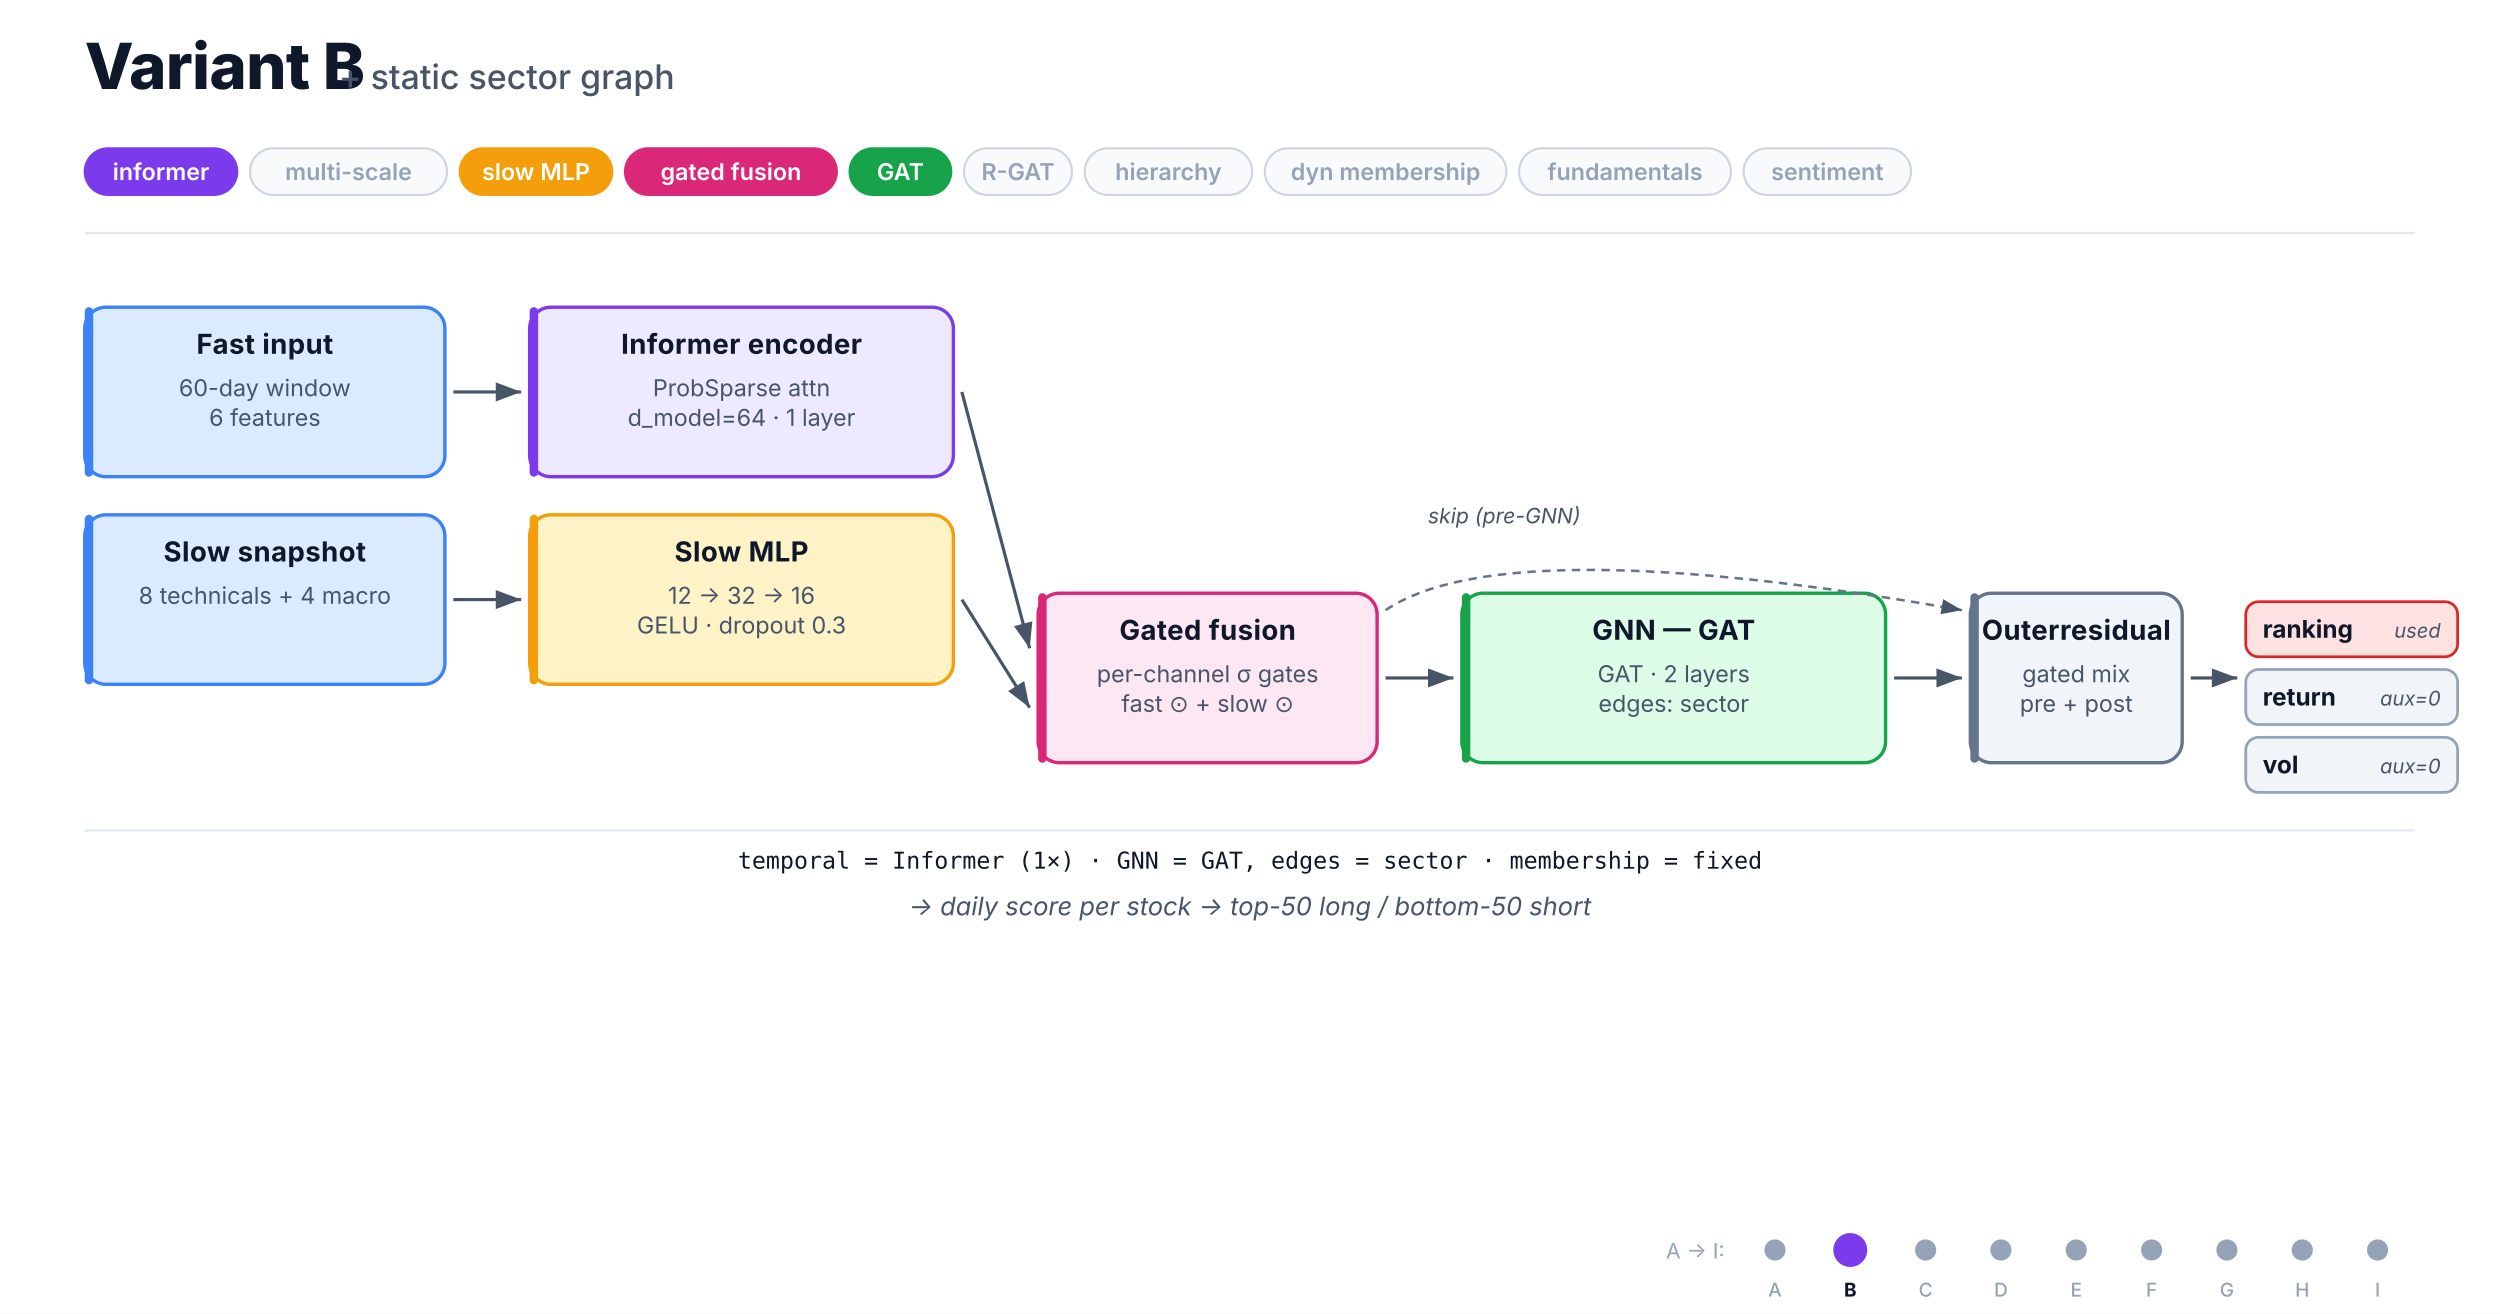
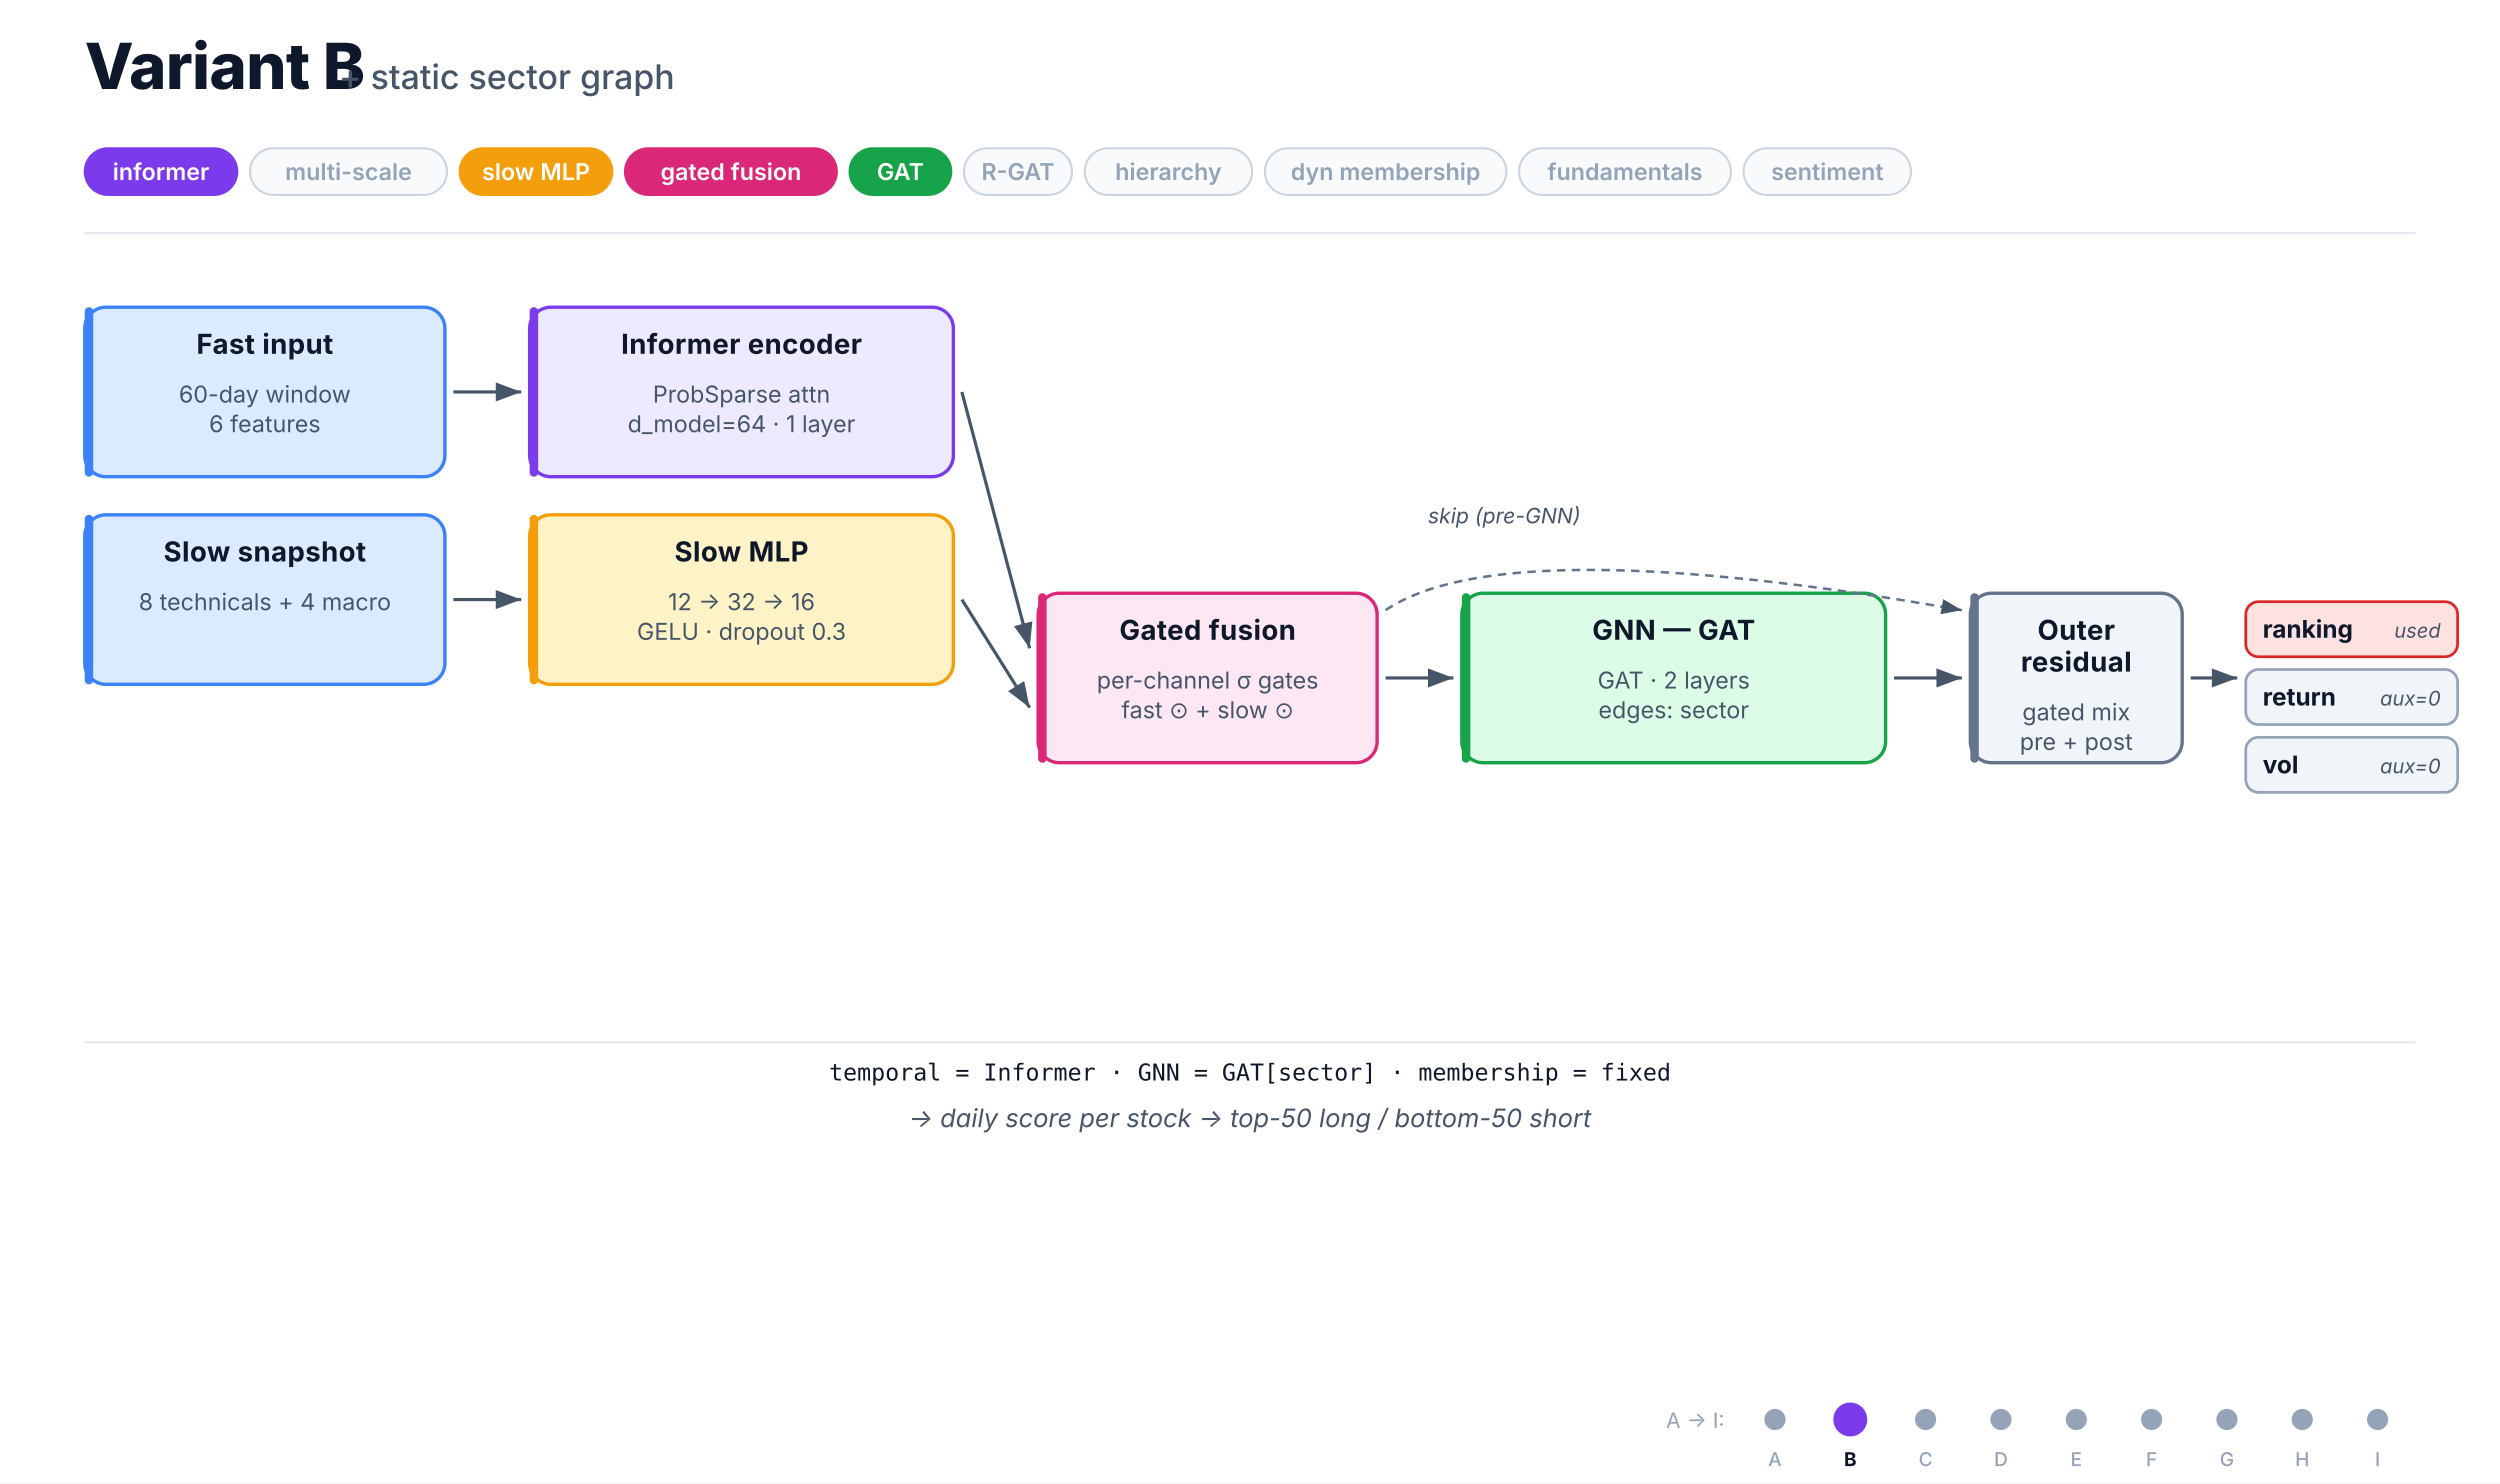
- <svg xmlns="http://www.w3.org/2000/svg" viewBox="0 0 1180 620" width="1180" height="620" role="img" aria-label="constellation-quant variant B: + static sector graph">
+ <svg xmlns="http://www.w3.org/2000/svg" viewBox="0 0 1180 700" width="1180" height="700" role="img" aria-label="constellation-quant variant B: + static sector graph">
  <defs>
    <marker id="arrow" markerWidth="10" markerHeight="10" refX="8" refY="3" orient="auto" markerUnits="strokeWidth">
      <path d="M0,0 L0,6 L8,3 z" fill="#475569" />
    </marker>
  </defs>
  <rect width="100%" height="100%" fill="#FFFFFF" />
  <text x="40" y="42" font-family="Inter, system-ui, sans-serif" font-size="30" font-weight="800" fill="#0F172A" letter-spacing="-0.3">Variant B</text>
  <text x="160" y="42" font-family="Inter, system-ui, sans-serif" font-size="16" fill="#475569" font-weight="500">+ static sector graph</text>
  <rect x="40" y="70" width="72" height="22" rx="11" ry="11" fill="#7C3AED" stroke="#7C3AED" stroke-width="1" />
  <text x="76.0" y="85" text-anchor="middle" font-family="Inter, system-ui, sans-serif" font-size="11" font-weight="600" fill="white">informer</text>
  <rect x="118" y="70" width="93" height="22" rx="11" ry="11" fill="#F8FAFC" stroke="#CBD5E1" stroke-width="1" />
  <text x="164.5" y="85" text-anchor="middle" font-family="Inter, system-ui, sans-serif" font-size="11" font-weight="600" fill="#94A3B8">multi-scale</text>
  <rect x="217" y="70" width="72" height="22" rx="11" ry="11" fill="#F59E0B" stroke="#F59E0B" stroke-width="1" />
  <text x="253.0" y="85" text-anchor="middle" font-family="Inter, system-ui, sans-serif" font-size="11" font-weight="600" fill="white">slow MLP</text>
  <rect x="295" y="70" width="100" height="22" rx="11" ry="11" fill="#DB2777" stroke="#DB2777" stroke-width="1" />
  <text x="345.0" y="85" text-anchor="middle" font-family="Inter, system-ui, sans-serif" font-size="11" font-weight="600" fill="white">gated fusion</text>
  <rect x="401" y="70" width="48" height="22" rx="11" ry="11" fill="#16A34A" stroke="#16A34A" stroke-width="1" />
  <text x="425.0" y="85" text-anchor="middle" font-family="Inter, system-ui, sans-serif" font-size="11" font-weight="600" fill="white">GAT</text>
  <rect x="455" y="70" width="51" height="22" rx="11" ry="11" fill="#F8FAFC" stroke="#CBD5E1" stroke-width="1" />
  <text x="480.5" y="85" text-anchor="middle" font-family="Inter, system-ui, sans-serif" font-size="11" font-weight="600" fill="#94A3B8">R-GAT</text>
  <rect x="512" y="70" width="79" height="22" rx="11" ry="11" fill="#F8FAFC" stroke="#CBD5E1" stroke-width="1" />
  <text x="551.5" y="85" text-anchor="middle" font-family="Inter, system-ui, sans-serif" font-size="11" font-weight="600" fill="#94A3B8">hierarchy</text>
  <rect x="597" y="70" width="114" height="22" rx="11" ry="11" fill="#F8FAFC" stroke="#CBD5E1" stroke-width="1" />
  <text x="654.0" y="85" text-anchor="middle" font-family="Inter, system-ui, sans-serif" font-size="11" font-weight="600" fill="#94A3B8">dyn membership</text>
  <rect x="717" y="70" width="100" height="22" rx="11" ry="11" fill="#F8FAFC" stroke="#CBD5E1" stroke-width="1" />
  <text x="767.0" y="85" text-anchor="middle" font-family="Inter, system-ui, sans-serif" font-size="11" font-weight="600" fill="#94A3B8">fundamentals</text>
  <rect x="823" y="70" width="79" height="22" rx="11" ry="11" fill="#F8FAFC" stroke="#CBD5E1" stroke-width="1" />
  <text x="862.5" y="85" text-anchor="middle" font-family="Inter, system-ui, sans-serif" font-size="11" font-weight="600" fill="#94A3B8">sentiment</text>
  <line x1="40" y1="110" x2="1140" y2="110" stroke="#E2E8F0" stroke-width="1" />
  <rect x="40" y="145" width="170" height="80" rx="10" ry="10" fill="#DBEAFE" stroke="#3B82F6" stroke-width="1.6" />
  <rect x="40" y="145" width="4" height="80" rx="2" ry="2" fill="#3B82F6" />
  <text x="125.0" y="167" text-anchor="middle" font-family="Inter, system-ui, sans-serif" font-size="13" font-weight="700" fill="#0F172A" letter-spacing="0.2">Fast input</text>
-   <text x="125.0" y="187" text-anchor="middle" font-family="Inter, system-ui, sans-serif" font-size="11" fill="#475569">60-day window</text>
-   <text x="125.0" y="201" text-anchor="middle" font-family="Inter, system-ui, sans-serif" font-size="11" fill="#475569">6 features</text>
+   <text x="125.0" y="190" text-anchor="middle" font-family="Inter, system-ui, sans-serif" font-size="11" fill="#475569">60-day window</text>
+   <text x="125.0" y="204" text-anchor="middle" font-family="Inter, system-ui, sans-serif" font-size="11" fill="#475569">6 features</text>
  <rect x="40" y="243" width="170" height="80" rx="10" ry="10" fill="#DBEAFE" stroke="#3B82F6" stroke-width="1.6" />
  <rect x="40" y="243" width="4" height="80" rx="2" ry="2" fill="#3B82F6" />
  <text x="125.0" y="265" text-anchor="middle" font-family="Inter, system-ui, sans-serif" font-size="13" font-weight="700" fill="#0F172A" letter-spacing="0.2">Slow snapshot</text>
-   <text x="125.0" y="285" text-anchor="middle" font-family="Inter, system-ui, sans-serif" font-size="11" fill="#475569">8 technicals + 4 macro</text>
+   <text x="125.0" y="288" text-anchor="middle" font-family="Inter, system-ui, sans-serif" font-size="11" fill="#475569">8 technicals + 4 macro</text>
  <rect x="250" y="145" width="200" height="80" rx="10" ry="10" fill="#EDE9FE" stroke="#7C3AED" stroke-width="1.6" />
  <rect x="250" y="145" width="4" height="80" rx="2" ry="2" fill="#7C3AED" />
  <text x="350.0" y="167" text-anchor="middle" font-family="Inter, system-ui, sans-serif" font-size="13" font-weight="700" fill="#0F172A" letter-spacing="0.2">Informer encoder</text>
-   <text x="350.0" y="187" text-anchor="middle" font-family="Inter, system-ui, sans-serif" font-size="11" fill="#475569">ProbSparse attn</text>
-   <text x="350.0" y="201" text-anchor="middle" font-family="Inter, system-ui, sans-serif" font-size="11" fill="#475569">d_model=64 · 1 layer</text>
+   <text x="350.0" y="190" text-anchor="middle" font-family="Inter, system-ui, sans-serif" font-size="11" fill="#475569">ProbSparse attn</text>
+   <text x="350.0" y="204" text-anchor="middle" font-family="Inter, system-ui, sans-serif" font-size="11" fill="#475569">d_model=64 · 1 layer</text>
  <rect x="250" y="243" width="200" height="80" rx="10" ry="10" fill="#FEF3C7" stroke="#F59E0B" stroke-width="1.6" />
  <rect x="250" y="243" width="4" height="80" rx="2" ry="2" fill="#F59E0B" />
  <text x="350.0" y="265" text-anchor="middle" font-family="Inter, system-ui, sans-serif" font-size="13" font-weight="700" fill="#0F172A" letter-spacing="0.2">Slow MLP</text>
-   <text x="350.0" y="285" text-anchor="middle" font-family="Inter, system-ui, sans-serif" font-size="11" fill="#475569">12 → 32 → 16</text>
-   <text x="350.0" y="299" text-anchor="middle" font-family="Inter, system-ui, sans-serif" font-size="11" fill="#475569">GELU · dropout 0.3</text>
+   <text x="350.0" y="288" text-anchor="middle" font-family="Inter, system-ui, sans-serif" font-size="11" fill="#475569">12 → 32 → 16</text>
+   <text x="350.0" y="302" text-anchor="middle" font-family="Inter, system-ui, sans-serif" font-size="11" fill="#475569">GELU · dropout 0.3</text>
  <rect x="490" y="280" width="160" height="80" rx="10" ry="10" fill="#FCE7F3" stroke="#DB2777" stroke-width="1.6" />
  <rect x="490" y="280" width="4" height="80" rx="2" ry="2" fill="#DB2777" />
  <text x="570.0" y="302" text-anchor="middle" font-family="Inter, system-ui, sans-serif" font-size="13" font-weight="700" fill="#0F172A" letter-spacing="0.2">Gated fusion</text>
-   <text x="570.0" y="322" text-anchor="middle" font-family="Inter, system-ui, sans-serif" font-size="11" fill="#475569">per-channel σ gates</text>
-   <text x="570.0" y="336" text-anchor="middle" font-family="Inter, system-ui, sans-serif" font-size="11" fill="#475569">fast ⊙ + slow ⊙</text>
+   <text x="570.0" y="325" text-anchor="middle" font-family="Inter, system-ui, sans-serif" font-size="11" fill="#475569">per-channel σ gates</text>
+   <text x="570.0" y="339" text-anchor="middle" font-family="Inter, system-ui, sans-serif" font-size="11" fill="#475569">fast ⊙ + slow ⊙</text>
  <rect x="690" y="280" width="200" height="80" rx="10" ry="10" fill="#DCFCE7" stroke="#16A34A" stroke-width="1.6" />
  <rect x="690" y="280" width="4" height="80" rx="2" ry="2" fill="#16A34A" />
  <text x="790.0" y="302" text-anchor="middle" font-family="Inter, system-ui, sans-serif" font-size="13" font-weight="700" fill="#0F172A" letter-spacing="0.2">GNN — GAT</text>
-   <text x="790.0" y="322" text-anchor="middle" font-family="Inter, system-ui, sans-serif" font-size="11" fill="#475569">GAT · 2 layers</text>
-   <text x="790.0" y="336" text-anchor="middle" font-family="Inter, system-ui, sans-serif" font-size="11" fill="#475569">edges: sector</text>
+   <text x="790.0" y="325" text-anchor="middle" font-family="Inter, system-ui, sans-serif" font-size="11" fill="#475569">GAT · 2 layers</text>
+   <text x="790.0" y="339" text-anchor="middle" font-family="Inter, system-ui, sans-serif" font-size="11" fill="#475569">edges: sector</text>
  <rect x="930" y="280" width="100" height="80" rx="10" ry="10" fill="#F1F5F9" stroke="#64748B" stroke-width="1.6" />
  <rect x="930" y="280" width="4" height="80" rx="2" ry="2" fill="#64748B" />
-   <text x="980.0" y="302" text-anchor="middle" font-family="Inter, system-ui, sans-serif" font-size="13" font-weight="700" fill="#0F172A" letter-spacing="0.2">Outer
- residual</text>
-   <text x="980.0" y="322" text-anchor="middle" font-family="Inter, system-ui, sans-serif" font-size="11" fill="#475569">gated mix</text>
-   <text x="980.0" y="336" text-anchor="middle" font-family="Inter, system-ui, sans-serif" font-size="11" fill="#475569">pre + post</text>
+   <text x="980.0" y="302" text-anchor="middle" font-family="Inter, system-ui, sans-serif" font-size="13" font-weight="700" fill="#0F172A" letter-spacing="0.2">Outer</text>
+   <text x="980.0" y="317" text-anchor="middle" font-family="Inter, system-ui, sans-serif" font-size="13" font-weight="700" fill="#0F172A" letter-spacing="0.2">residual</text>
+   <text x="980.0" y="340" text-anchor="middle" font-family="Inter, system-ui, sans-serif" font-size="11" fill="#475569">gated mix</text>
+   <text x="980.0" y="354" text-anchor="middle" font-family="Inter, system-ui, sans-serif" font-size="11" fill="#475569">pre + post</text>
  <rect x="1060" y="284" width="100" height="26" rx="6" ry="6" fill="#FEE2E2" stroke="#DC2626" stroke-width="1.3" />
  <text x="1068" y="301" font-family="Inter, system-ui, sans-serif" font-size="11.5" font-weight="700" fill="#0F172A">ranking</text>
  <text x="1152" y="301" text-anchor="end" font-family="Inter, system-ui, sans-serif" font-size="9.5" fill="#475569" font-style="italic">used</text>
  <rect x="1060" y="316" width="100" height="26" rx="6" ry="6" fill="#F1F5F9" stroke="#94A3B8" stroke-width="1.3" />
  <text x="1068" y="333" font-family="Inter, system-ui, sans-serif" font-size="11.5" font-weight="700" fill="#0F172A">return</text>
  <text x="1152" y="333" text-anchor="end" font-family="Inter, system-ui, sans-serif" font-size="9.5" fill="#475569" font-style="italic">aux=0</text>
  <rect x="1060" y="348" width="100" height="26" rx="6" ry="6" fill="#F1F5F9" stroke="#94A3B8" stroke-width="1.3" />
  <text x="1068" y="365" font-family="Inter, system-ui, sans-serif" font-size="11.5" font-weight="700" fill="#0F172A">vol</text>
  <text x="1152" y="365" text-anchor="end" font-family="Inter, system-ui, sans-serif" font-size="9.5" fill="#475569" font-style="italic">aux=0</text>
  <line x1="214" y1="185.0" x2="246" y2="185.0" stroke="#475569" stroke-width="1.5" marker-end="url(#arrow)" />
  <line x1="214" y1="283.0" x2="246" y2="283.0" stroke="#475569" stroke-width="1.5" marker-end="url(#arrow)" />
  <line x1="454" y1="185.0" x2="486" y2="306.0" stroke="#475569" stroke-width="1.5" marker-end="url(#arrow)" />
  <line x1="454" y1="283.0" x2="486" y2="334.0" stroke="#475569" stroke-width="1.5" marker-end="url(#arrow)" />
  <line x1="654" y1="320.0" x2="686" y2="320.0" stroke="#475569" stroke-width="1.5" marker-end="url(#arrow)" />
  <line x1="894" y1="320.0" x2="926" y2="320.0" stroke="#475569" stroke-width="1.5" marker-end="url(#arrow)" />
  <path d="M 654 288 Q 710.0 250 926 288" fill="none" stroke="#64748B" stroke-width="1.2" stroke-dasharray="4,3" marker-end="url(#arrow)" />
  <text x="710.0" y="247" text-anchor="middle" font-family="Inter, system-ui, sans-serif" font-size="10" fill="#475569" font-style="italic">skip (pre-GNN)</text>
  <line x1="1034" y1="320.0" x2="1056" y2="320.0" stroke="#475569" stroke-width="1.5" marker-end="url(#arrow)" />
-   <line x1="40" y1="392" x2="1140" y2="392" stroke="#E2E8F0" stroke-width="1" />
-   <text x="590.0" y="410" text-anchor="middle" font-family="ui-monospace, SFMono-Regular, monospace" font-size="11" fill="#0F172A">temporal = Informer (1×)  ·  GNN = GAT, edges = sector  ·  membership = fixed</text>
-   <text x="590.0" y="432" text-anchor="middle" font-family="Inter, system-ui, sans-serif" font-size="12" fill="#475569" font-style="italic">→ daily score per stock → top-50 long / bottom-50 short</text>
-   <text x="814" y="594" text-anchor="end" font-family="Inter, system-ui, sans-serif" font-size="10" fill="#94A3B8">A → I:</text>
-   <circle cx="837.778" cy="590" r="5" fill="#94A3B8" />
-   <text x="837.778" y="612" text-anchor="middle" font-family="Inter, system-ui, sans-serif" font-size="9" font-weight="500" fill="#94A3B8">A</text>
-   <circle cx="873.333" cy="590" r="8" fill="#7C3AED" />
-   <text x="873.333" y="612" text-anchor="middle" font-family="Inter, system-ui, sans-serif" font-size="9" font-weight="700" fill="#0F172A">B</text>
-   <circle cx="908.889" cy="590" r="5" fill="#94A3B8" />
-   <text x="908.889" y="612" text-anchor="middle" font-family="Inter, system-ui, sans-serif" font-size="9" font-weight="500" fill="#94A3B8">C</text>
-   <circle cx="944.444" cy="590" r="5" fill="#94A3B8" />
-   <text x="944.444" y="612" text-anchor="middle" font-family="Inter, system-ui, sans-serif" font-size="9" font-weight="500" fill="#94A3B8">D</text>
-   <circle cx="980.0" cy="590" r="5" fill="#94A3B8" />
-   <text x="980.0" y="612" text-anchor="middle" font-family="Inter, system-ui, sans-serif" font-size="9" font-weight="500" fill="#94A3B8">E</text>
-   <circle cx="1015.556" cy="590" r="5" fill="#94A3B8" />
-   <text x="1015.556" y="612" text-anchor="middle" font-family="Inter, system-ui, sans-serif" font-size="9" font-weight="500" fill="#94A3B8">F</text>
-   <circle cx="1051.111" cy="590" r="5" fill="#94A3B8" />
-   <text x="1051.111" y="612" text-anchor="middle" font-family="Inter, system-ui, sans-serif" font-size="9" font-weight="500" fill="#94A3B8">G</text>
-   <circle cx="1086.667" cy="590" r="5" fill="#94A3B8" />
-   <text x="1086.667" y="612" text-anchor="middle" font-family="Inter, system-ui, sans-serif" font-size="9" font-weight="500" fill="#94A3B8">H</text>
-   <circle cx="1122.222" cy="590" r="5" fill="#94A3B8" />
-   <text x="1122.222" y="612" text-anchor="middle" font-family="Inter, system-ui, sans-serif" font-size="9" font-weight="500" fill="#94A3B8">I</text>
+   <line x1="40" y1="492" x2="1140" y2="492" stroke="#E2E8F0" stroke-width="1" />
+   <text x="590.0" y="510" text-anchor="middle" font-family="ui-monospace, SFMono-Regular, monospace" font-size="11" fill="#0F172A">temporal = Informer  ·  GNN = GAT[sector]  ·  membership = fixed</text>
+   <text x="590.0" y="532" text-anchor="middle" font-family="Inter, system-ui, sans-serif" font-size="12" fill="#475569" font-style="italic">→ daily score per stock → top-50 long / bottom-50 short</text>
+   <text x="814" y="674" text-anchor="end" font-family="Inter, system-ui, sans-serif" font-size="10" fill="#94A3B8">A → I:</text>
+   <circle cx="837.778" cy="670" r="5" fill="#94A3B8" />
+   <text x="837.778" y="692" text-anchor="middle" font-family="Inter, system-ui, sans-serif" font-size="9" font-weight="500" fill="#94A3B8">A</text>
+   <circle cx="873.333" cy="670" r="8" fill="#7C3AED" />
+   <text x="873.333" y="692" text-anchor="middle" font-family="Inter, system-ui, sans-serif" font-size="9" font-weight="700" fill="#0F172A">B</text>
+   <circle cx="908.889" cy="670" r="5" fill="#94A3B8" />
+   <text x="908.889" y="692" text-anchor="middle" font-family="Inter, system-ui, sans-serif" font-size="9" font-weight="500" fill="#94A3B8">C</text>
+   <circle cx="944.444" cy="670" r="5" fill="#94A3B8" />
+   <text x="944.444" y="692" text-anchor="middle" font-family="Inter, system-ui, sans-serif" font-size="9" font-weight="500" fill="#94A3B8">D</text>
+   <circle cx="980.0" cy="670" r="5" fill="#94A3B8" />
+   <text x="980.0" y="692" text-anchor="middle" font-family="Inter, system-ui, sans-serif" font-size="9" font-weight="500" fill="#94A3B8">E</text>
+   <circle cx="1015.556" cy="670" r="5" fill="#94A3B8" />
+   <text x="1015.556" y="692" text-anchor="middle" font-family="Inter, system-ui, sans-serif" font-size="9" font-weight="500" fill="#94A3B8">F</text>
+   <circle cx="1051.111" cy="670" r="5" fill="#94A3B8" />
+   <text x="1051.111" y="692" text-anchor="middle" font-family="Inter, system-ui, sans-serif" font-size="9" font-weight="500" fill="#94A3B8">G</text>
+   <circle cx="1086.667" cy="670" r="5" fill="#94A3B8" />
+   <text x="1086.667" y="692" text-anchor="middle" font-family="Inter, system-ui, sans-serif" font-size="9" font-weight="500" fill="#94A3B8">H</text>
+   <circle cx="1122.222" cy="670" r="5" fill="#94A3B8" />
+   <text x="1122.222" y="692" text-anchor="middle" font-family="Inter, system-ui, sans-serif" font-size="9" font-weight="500" fill="#94A3B8">I</text>
</svg>
